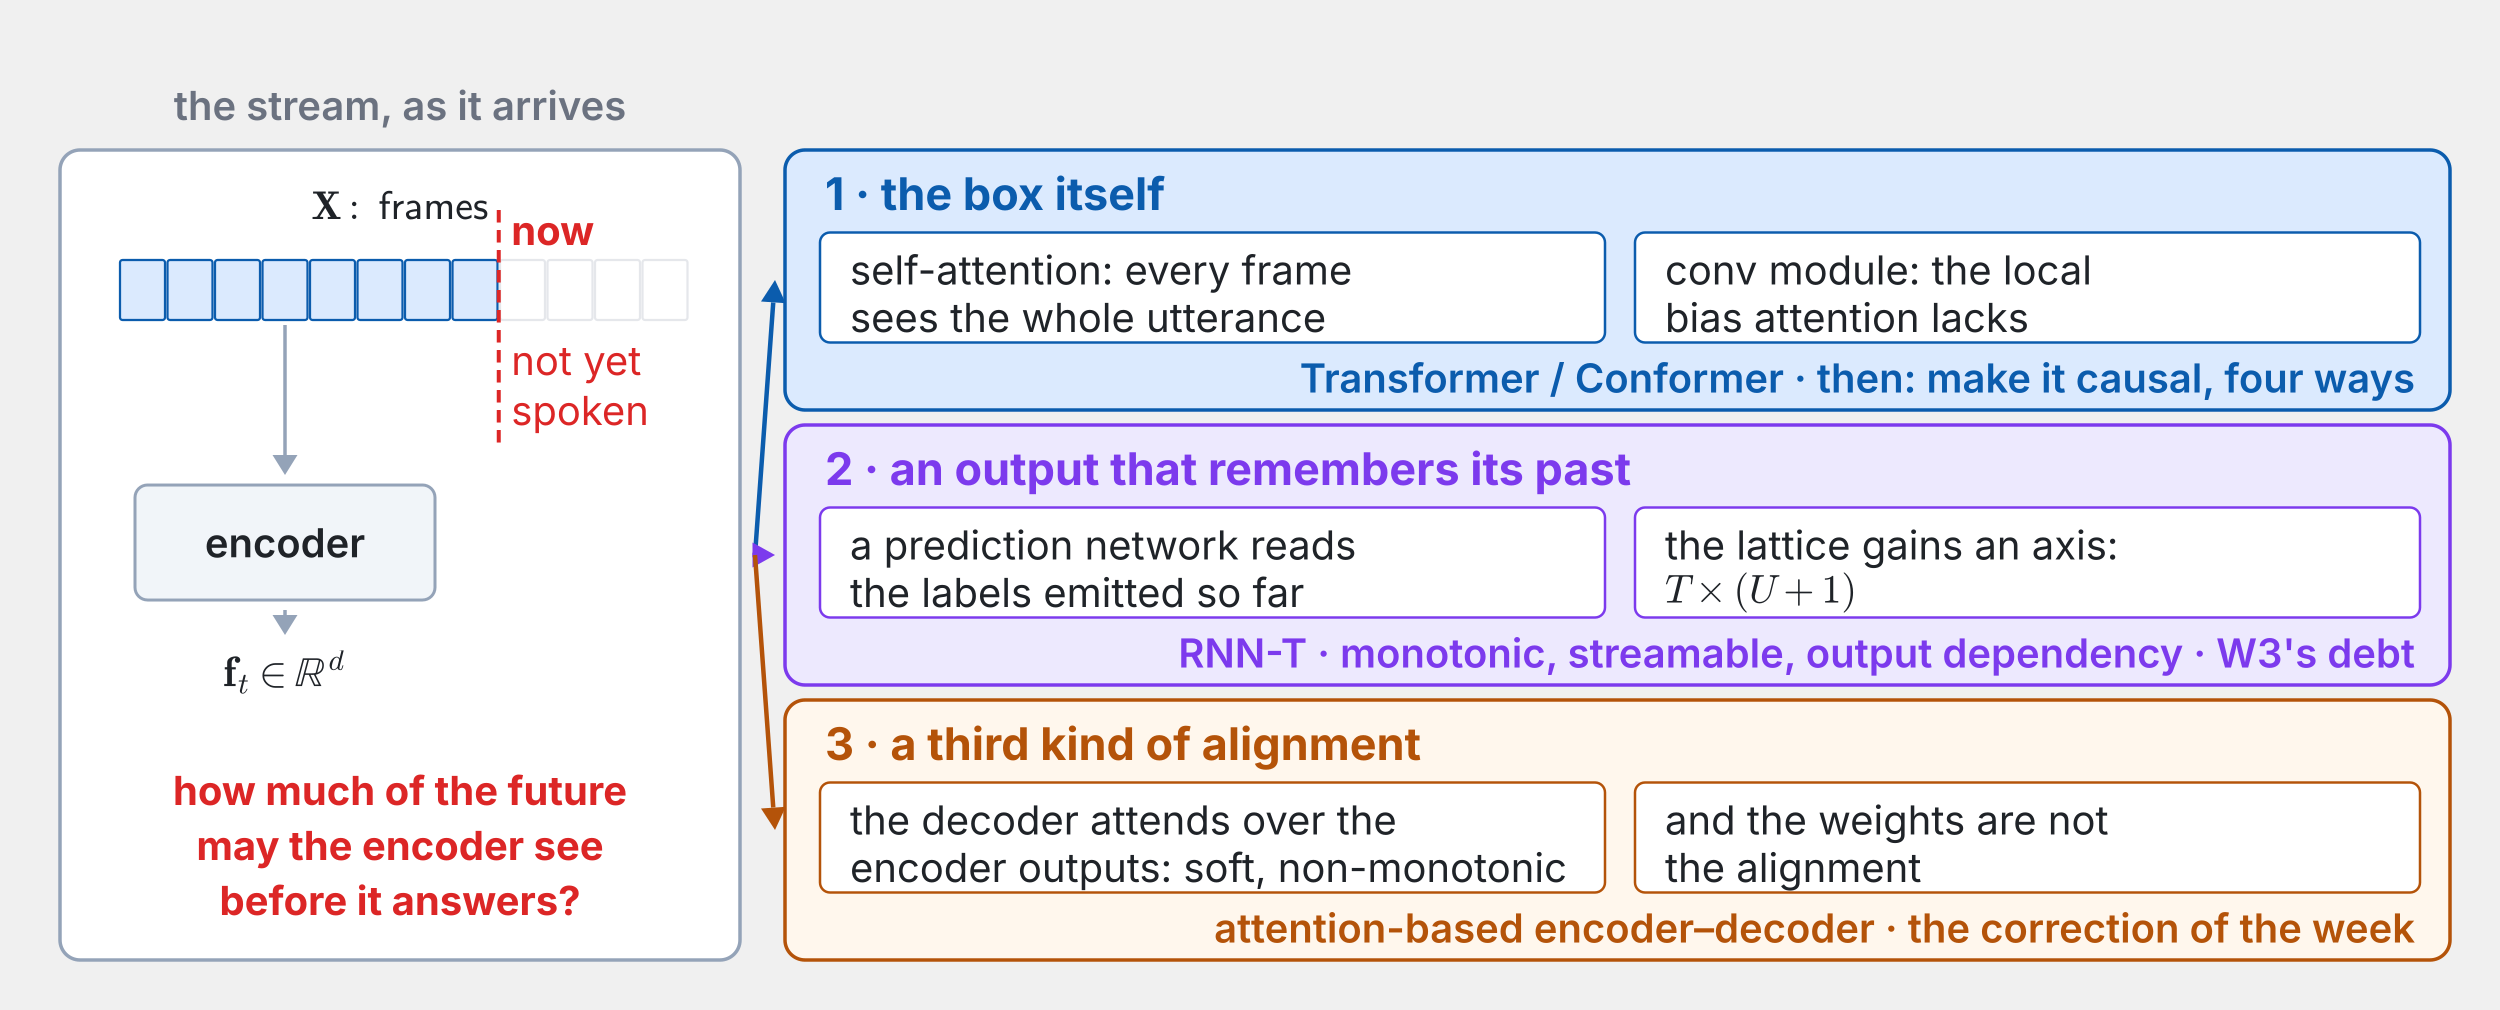
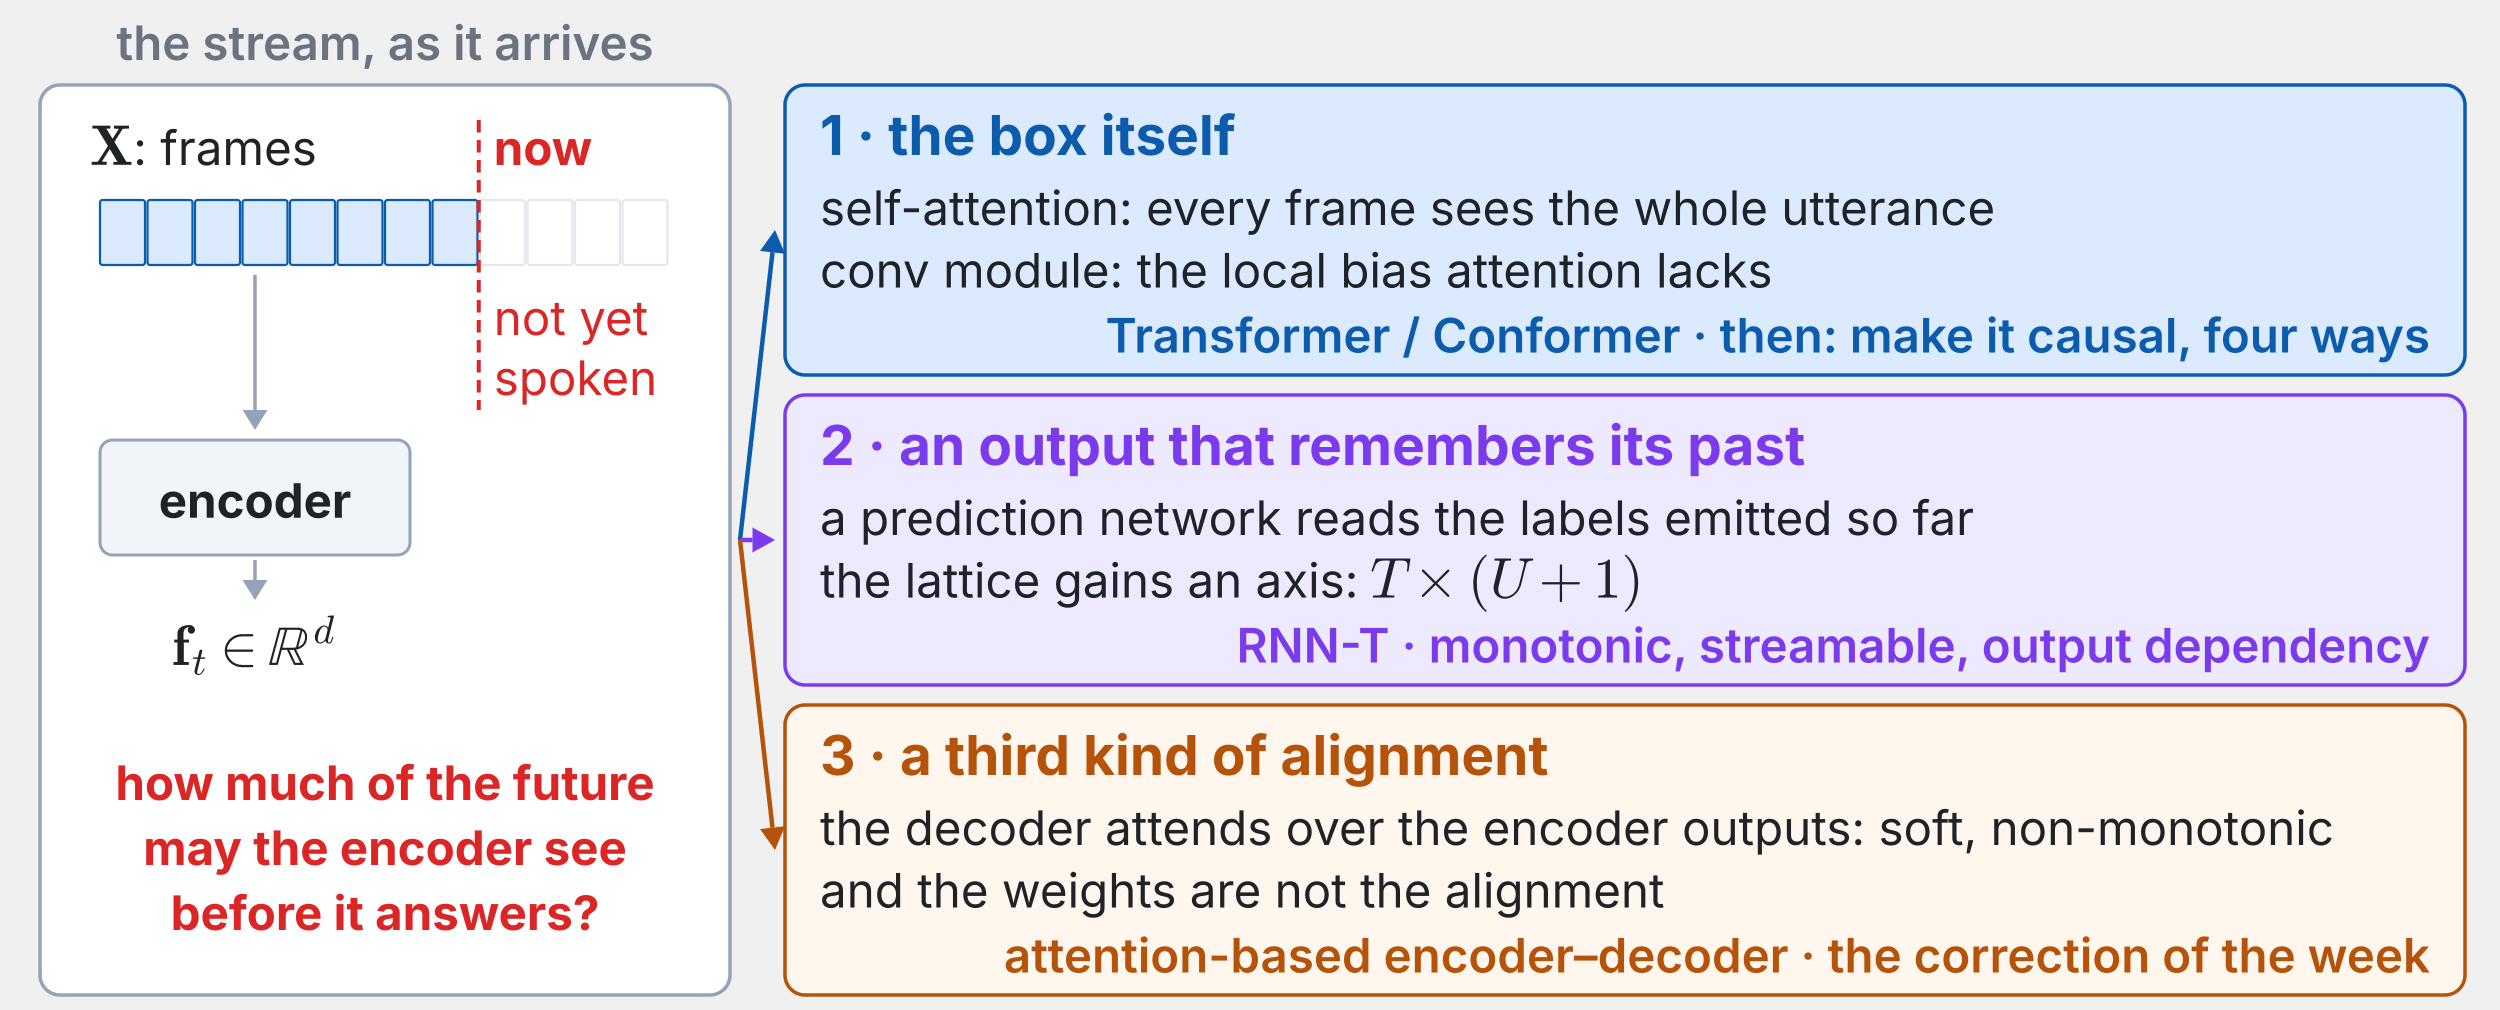
<svg xmlns="http://www.w3.org/2000/svg" xmlns:xlink="http://www.w3.org/1999/xlink" viewBox="0 0 1000 404" width="100%" role="img" font-family="system-ui,-apple-system,Segoe UI,sans-serif">
  <g class="fragment" data-fragment-index="0">
-     <rect x="24.0" y="60.0" width="272.0" height="324.0" rx="8" fill="#ffffff" stroke="#94a3b8" stroke-width="1.4" />
-     <text x="160.0" y="48.0" font-size="16" font-weight="600" fill="#6b7280" text-anchor="middle" dominant-baseline="auto">the stream, as it arrives</text>
-     <rect x="48.0" y="104.0" width="18.0" height="24.0" rx="1" fill="#dbeafe" stroke="#0b5cad" stroke-width="0.9" />
-     <rect x="67.0" y="104.0" width="18.0" height="24.0" rx="1" fill="#dbeafe" stroke="#0b5cad" stroke-width="0.9" />
-     <rect x="86.0" y="104.0" width="18.0" height="24.0" rx="1" fill="#dbeafe" stroke="#0b5cad" stroke-width="0.9" />
-     <rect x="105.0" y="104.0" width="18.0" height="24.0" rx="1" fill="#dbeafe" stroke="#0b5cad" stroke-width="0.9" />
-     <rect x="124.0" y="104.0" width="18.0" height="24.0" rx="1" fill="#dbeafe" stroke="#0b5cad" stroke-width="0.9" />
-     <rect x="143.0" y="104.0" width="18.0" height="24.0" rx="1" fill="#dbeafe" stroke="#0b5cad" stroke-width="0.9" />
-     <rect x="162.0" y="104.0" width="18.0" height="24.0" rx="1" fill="#dbeafe" stroke="#0b5cad" stroke-width="0.9" />
-     <rect x="181.0" y="104.0" width="18.0" height="24.0" rx="1" fill="#dbeafe" stroke="#0b5cad" stroke-width="0.9" />
-     <rect x="200.0" y="104.0" width="18.0" height="24.0" rx="1" fill="#ffffff" stroke="#e5e7eb" stroke-width="0.9" />
-     <rect x="219.0" y="104.0" width="18.0" height="24.0" rx="1" fill="#ffffff" stroke="#e5e7eb" stroke-width="0.9" />
-     <rect x="238.0" y="104.0" width="18.0" height="24.0" rx="1" fill="#ffffff" stroke="#e5e7eb" stroke-width="0.9" />
-     <rect x="257.0" y="104.0" width="18.0" height="24.0" rx="1" fill="#ffffff" stroke="#e5e7eb" stroke-width="0.9" />
-     <svg x="124.56" y="75.515" width="70.88" height="15.485" viewBox="0 0 70.88 15.485">
+     <rect x="16.0" y="34.0" width="276.0" height="364.0" rx="8" fill="#ffffff" stroke="#94a3b8" stroke-width="1.4" />
+     <text x="154.0" y="24.0" font-size="19" font-weight="600" fill="#6b7280" text-anchor="middle" dominant-baseline="auto">the stream, as it arrives</text>
+     <rect x="40.0" y="80.0" width="18.0" height="26.0" rx="1" fill="#dbeafe" stroke="#0b5cad" stroke-width="0.9" />
+     <rect x="59.0" y="80.0" width="18.0" height="26.0" rx="1" fill="#dbeafe" stroke="#0b5cad" stroke-width="0.9" />
+     <rect x="78.0" y="80.0" width="18.0" height="26.0" rx="1" fill="#dbeafe" stroke="#0b5cad" stroke-width="0.9" />
+     <rect x="97.0" y="80.0" width="18.0" height="26.0" rx="1" fill="#dbeafe" stroke="#0b5cad" stroke-width="0.9" />
+     <rect x="116.0" y="80.0" width="18.0" height="26.0" rx="1" fill="#dbeafe" stroke="#0b5cad" stroke-width="0.9" />
+     <rect x="135.0" y="80.0" width="18.0" height="26.0" rx="1" fill="#dbeafe" stroke="#0b5cad" stroke-width="0.9" />
+     <rect x="154.0" y="80.0" width="18.0" height="26.0" rx="1" fill="#dbeafe" stroke="#0b5cad" stroke-width="0.9" />
+     <rect x="173.0" y="80.0" width="18.0" height="26.0" rx="1" fill="#dbeafe" stroke="#0b5cad" stroke-width="0.9" />
+     <rect x="192.0" y="80.0" width="18.0" height="26.0" rx="1" fill="#ffffff" stroke="#e5e7eb" stroke-width="0.9" />
+     <rect x="211.0" y="80.0" width="18.0" height="26.0" rx="1" fill="#ffffff" stroke="#e5e7eb" stroke-width="0.9" />
+     <rect x="230.0" y="80.0" width="18.0" height="26.0" rx="1" fill="#ffffff" stroke="#e5e7eb" stroke-width="0.9" />
+     <rect x="249.0" y="80.0" width="18.0" height="26.0" rx="1" fill="#ffffff" stroke="#e5e7eb" stroke-width="0.9" />
+     <svg x="36" y="48.676" width="17.328" height="22.066" viewBox="0 0 17.328 22.066">
      <defs>
        <style type="text/css">*{stroke-linejoin: round; stroke-linecap: butt}</style>
      </defs>
      <g id="w4t11-figure_1">
        <g id="w4t11-patch_1">
-           <path d="M 0 15.485  L 70.88 15.485  L 70.88 0  L 0 0  L 0 15.485  z " style="fill: none" />
+           <path d="M 0 22.066  L 17.328 22.066  L 17.328 0  L 0 0  L 0 22.066  z " style="fill: none" />
        </g>
        <g id="w4t11-text_1">
-           <g style="fill: #1f2328" transform="translate(0 12.1575) scale(0.16 -0.16)">
+           <g style="fill: #1f2328" transform="translate(0 17.32444) scale(0.228 -0.228)">
            <defs>
              <path id="w4t11-Cmb10-58" d="M 184 0  L 184 325  Q 856 325 909 384  L 2009 2106  L 825 4063  L 269 4063  L 269 4391  L 2291 4391  L 2291 4063  L 1838 4063  L 2528 2919  L 3225 4013  Q 3225 4028 3158 4036  Q 3091 4044 3053 4044  Q 2872 4063 2688 4063  L 2688 4391  L 4384 4391  L 4384 4063  Q 4159 4063 3925 4053  Q 3691 4044 3653 4006  L 2741 2572  L 4091 325  L 4653 325  L 4653 0  L 2625 0  L 2625 325  L 3084 325  L 2222 1759  L 1344 378  Q 1344 369 1411 358  Q 1478 347 1509 347  Q 1681 325 1881 325  L 1881 0  L 184 0  z " transform="scale(0.015625)" />
-               <path id="w4t11-Cmr10-3a" d="M 538 353  Q 538 497 644 600  Q 750 703 891 703  Q 978 703 1062 656  Q 1147 609 1194 525  Q 1241 441 1241 353  Q 1241 213 1137 106  Q 1034 0 891 0  Q 750 0 644 106  Q 538 213 538 353  z M 538 2406  Q 538 2497 584 2578  Q 631 2659 714 2709  Q 797 2759 891 2759  Q 981 2759 1064 2709  Q 1147 2659 1194 2578  Q 1241 2497 1241 2406  Q 1241 2263 1139 2158  Q 1038 2053 891 2053  Q 747 2053 642 2158  Q 538 2263 538 2406  z " transform="scale(0.015625)" />
-               <path id="w4t11-Cmss10-66" d="M 634 0  L 634 2444  L 172 2444  L 172 2841  L 634 2841  L 634 3438  Q 634 3722 775 3969  Q 916 4216 1159 4364  Q 1403 4513 1684 4513  Q 1784 4513 1990 4491  Q 2197 4469 2222 4441  L 2222 3988  Q 2097 4044 1967 4070  Q 1838 4097 1684 4097  Q 1475 4097 1297 3976  Q 1119 3856 1119 3653  L 1119 2841  L 1831 2841  L 1831 2444  L 1141 2444  L 1141 0  L 634 0  z " transform="scale(0.015625)" />
-               <path id="w4t11-Cmss10-72" d="M 513 0  L 513 2881  L 984 2881  L 984 2328  Q 1109 2503 1287 2637  Q 1466 2772 1670 2842  Q 1875 2913 2094 2913  L 2094 2456  Q 1809 2456 1561 2315  Q 1313 2175 1166 1933  Q 1019 1691 1019 1403  L 1019 0  L 513 0  z " transform="scale(0.015625)" />
-               <path id="w4t11-Cmss10-61" d="M 972 -72  Q 766 -72 605 48  Q 444 169 356 359  Q 269 550 269 763  Q 269 1072 580 1256  Q 891 1441 1305 1511  Q 1719 1581 2041 1581  L 2041 1881  Q 2041 2128 1900 2337  Q 1759 2547 1522 2547  Q 1225 2547 1000 2473  Q 775 2400 531 2222  L 494 2675  Q 753 2825 987 2887  Q 1222 2950 1522 2950  Q 1806 2950 2047 2801  Q 2288 2653 2427 2408  Q 2566 2163 2566 1881  L 2566 0  L 2059 0  L 2059 238  Q 1859 84 1576 6  Q 1294 -72 972 -72  z M 756 763  Q 756 566 937 456  Q 1119 347 1331 347  Q 1600 347 1820 467  Q 2041 588 2041 831  L 2041 1228  Q 1641 1228 1198 1125  Q 756 1022 756 763  z " transform="scale(0.015625)" />
-               <path id="w4t11-Cmss10-6d" d="M 506 0  L 506 2881  L 991 2881  L 991 2444  Q 1163 2666 1403 2789  Q 1644 2913 1919 2913  Q 2563 2913 2731 2400  Q 2903 2638 3158 2775  Q 3413 2913 3694 2913  Q 4172 2913 4373 2644  Q 4575 2375 4575 1881  L 4575 0  L 4050 0  L 4050 1881  Q 4050 2497 3419 2497  Q 3206 2497 3065 2355  Q 2925 2213 2864 2005  Q 2803 1797 2803 1588  L 2803 0  L 2278 0  L 2278 1881  Q 2278 2203 2120 2350  Q 1963 2497 1644 2497  Q 1428 2497 1290 2355  Q 1153 2213 1092 2005  Q 1031 1797 1031 1588  L 1031 0  L 506 0  z " transform="scale(0.015625)" />
-               <path id="w4t11-Cmss10-65" d="M 1594 -72  Q 1300 -72 1044 51  Q 788 175 602 390  Q 416 606 314 882  Q 213 1159 213 1441  Q 213 1806 373 2159  Q 534 2513 831 2731  Q 1128 2950 1503 2950  Q 2116 2950 2386 2500  Q 2656 2050 2656 1403  L 684 1403  Q 684 1150 801 904  Q 919 659 1130 503  Q 1341 347 1594 347  Q 2150 347 2584 691  L 2625 256  Q 2491 122 2162 25  Q 1834 -72 1594 -72  z M 722 1778  L 2259 1778  Q 2209 2103 2015 2318  Q 1822 2534 1503 2534  Q 1316 2534 1150 2426  Q 984 2319 876 2145  Q 769 1972 722 1778  z " transform="scale(0.015625)" />
-               <path id="w4t11-Cmss10-73" d="M 178 213  L 263 672  Q 716 359 1259 359  Q 1494 359 1659 461  Q 1825 563 1825 781  Q 1825 947 1698 1053  Q 1572 1159 1403 1191  L 1013 1269  Q 688 1334 450 1559  Q 213 1784 213 2100  Q 213 2391 353 2583  Q 494 2775 731 2862  Q 969 2950 1259 2950  Q 1538 2950 1745 2904  Q 1953 2859 2194 2747  L 2119 2297  Q 1888 2434 1673 2490  Q 1459 2547 1191 2547  Q 981 2547 836 2455  Q 691 2363 691 2163  Q 691 2025 800 1926  Q 909 1828 1063 1791  L 1491 1709  Q 1709 1659 1895 1537  Q 2081 1416 2192 1233  Q 2303 1050 2303 831  Q 2303 525 2167 323  Q 2031 122 1798 25  Q 1566 -72 1259 -72  Q 684 -72 178 213  z " transform="scale(0.015625)" />
            </defs>
-             <use xlink:href="#w4t11-Cmb10-58" transform="translate(0 0.484375)" />
-             <use xlink:href="#w4t11-Cmr10-3a" transform="translate(93.04688 0.484375)" />
-             <use xlink:href="#w4t11-Cmss10-66" transform="translate(167.555 0.484375)" />
-             <use xlink:href="#w4t11-Cmss10-72" transform="translate(198.0726 0.484375)" />
-             <use xlink:href="#w4t11-Cmss10-61" transform="translate(232.1547 0.484375)" />
-             <use xlink:href="#w4t11-Cmss10-6d" transform="translate(280.1527 0.484375)" />
-             <use xlink:href="#w4t11-Cmss10-65" transform="translate(359.5472 0.484375)" />
-             <use xlink:href="#w4t11-Cmss10-73" transform="translate(403.932 0.484375)" />
+             <use xlink:href="#w4t11-Cmb10-58" transform="translate(0 0.390625)" />
          </g>
        </g>
      </g>
    </svg>
-     <line x1="199.5" y1="84.0" x2="199.5" y2="180.0" stroke="#dc2626" stroke-width="1.6" stroke-dasharray="5 3" />
-     <text x="204.5" y="98.0" font-size="16" font-weight="700" fill="#dc2626" text-anchor="start" dominant-baseline="auto">now</text>
-     <text x="204.5" y="150.0" font-size="16" font-weight="400" fill="#dc2626" text-anchor="start" dominant-baseline="auto">not yet</text>
-     <text x="204.5" y="170.0" font-size="16" font-weight="400" fill="#dc2626" text-anchor="start" dominant-baseline="auto">spoken</text>
-     <rect x="54.0" y="194.0" width="120.0" height="46.0" rx="5" fill="#f1f5f9" stroke="#94a3b8" stroke-width="1.2" />
-     <text x="114.0" y="217.0" font-size="16" font-weight="600" fill="#1f2328" text-anchor="middle" dominant-baseline="middle">encoder</text>
-     <line x1="114.0" y1="130.0" x2="114.0" y2="182.0" stroke="#94a3b8" stroke-width="1.4" />
-     <polygon points="114.0,190.0 109.0,182.0 119.0,182.0" fill="#94a3b8" />
-     <svg x="89.265" y="260.15" width="49.47" height="17.85" viewBox="0 0 49.47 17.85">
+     <text x="53.3" y="66.0" font-size="19" font-weight="400" fill="#1f2328" text-anchor="start" dominant-baseline="auto" textLength="72.7" lengthAdjust="spacing">: frames</text>
+     <line x1="191.5" y1="48.0" x2="191.5" y2="164.0" stroke="#dc2626" stroke-width="1.6" stroke-dasharray="5 3" />
+     <text x="197.5" y="66.0" font-size="19" font-weight="700" fill="#dc2626" text-anchor="start" dominant-baseline="auto">now</text>
+     <text x="197.5" y="134.0" font-size="19" font-weight="400" fill="#dc2626" text-anchor="start" dominant-baseline="auto">not yet</text>
+     <text x="197.5" y="158.0" font-size="19" font-weight="400" fill="#dc2626" text-anchor="start" dominant-baseline="auto">spoken</text>
+     <rect x="40.0" y="176.0" width="124.0" height="46.0" rx="5" fill="#f1f5f9" stroke="#94a3b8" stroke-width="1.2" />
+     <text x="102.0" y="200.0" font-size="19" font-weight="700" fill="#1f2328" text-anchor="middle" dominant-baseline="middle">encoder</text>
+     <line x1="102.0" y1="110.0" x2="102.0" y2="164.0" stroke="#94a3b8" stroke-width="1.4" />
+     <polygon points="102.0,172.0 97.0,164.0 107.0,164.0" fill="#94a3b8" />
+     <line x1="102.0" y1="224.0" x2="102.0" y2="232.0" stroke="#94a3b8" stroke-width="1.4" />
+     <polygon points="102.0,240.0 97.0,232.0 107.0,232.0" fill="#94a3b8" />
+     <svg x="68.826" y="241.102" width="66.348" height="29.64" viewBox="0 -5.7 66.348 29.64">
      <defs>
        <style type="text/css">*{stroke-linejoin: round; stroke-linecap: butt}</style>
      </defs>
      <g id="w4t12-figure_1">
        <g id="w4t12-patch_1">
-           <path d="M 0 17.85  L 49.47 17.85  L 49.47 0  L 0 0  L 0 17.85  z " style="fill: none" />
+           <path d="M 0 23.94  L 66.348 23.94  L 66.348 0  L 0 0  L 0 23.94  z " style="fill: none" />
        </g>
        <g id="w4t12-text_1">
-           <g style="fill: #1f2328" transform="translate(0 14.31453) scale(0.17 -0.17)">
+           <g style="fill: #1f2328" transform="translate(0 19.19831) scale(0.228 -0.228)">
            <defs>
              <path id="w4t12-Cmb10-66" d="M 159 0  L 159 325  L 603 325  L 603 2516  L 244 2516  L 244 2841  L 603 2841  L 603 3525  Q 603 3853 801 4070  Q 1000 4288 1304 4384  Q 1609 4481 1931 4481  Q 2188 4481 2380 4318  Q 2572 4156 2572 3909  Q 2572 3738 2453 3619  Q 2334 3500 2169 3500  Q 2003 3500 1881 3622  Q 1759 3744 1759 3909  Q 1759 4106 1900 4225  L 1869 4225  Q 1581 4225 1431 4014  Q 1281 3803 1281 3506  L 1281 2841  L 1900 2841  L 1900 2516  L 1319 2516  L 1319 325  L 1875 325  L 1875 0  L 159 0  z " transform="scale(0.015625)" />
              <path id="w4t12-Cmmi10-74" d="M 397 519  Q 397 613 416 697  L 878 2534  L 206 2534  Q 141 2534 141 2619  Q 166 2759 225 2759  L 934 2759  L 1191 3803  Q 1216 3888 1291 3947  Q 1366 4006 1459 4006  Q 1541 4006 1595 3957  Q 1650 3909 1650 3828  Q 1650 3809 1648 3798  Q 1647 3788 1644 3775  L 1388 2759  L 2047 2759  Q 2113 2759 2113 2675  Q 2109 2659 2100 2621  Q 2091 2584 2075 2559  Q 2059 2534 2028 2534  L 1331 2534  L 872 684  Q 825 503 825 372  Q 825 97 1013 97  Q 1294 97 1511 361  Q 1728 625 1844 941  Q 1869 978 1894 978  L 1972 978  Q 1997 978 2012 961  Q 2028 944 2028 922  Q 2028 909 2022 903  Q 1881 516 1612 222  Q 1344 -72 997 -72  Q 744 -72 570 93  Q 397 259 397 519  z " transform="scale(0.015625)" />
              <path id="w4t12-Cmsy10-32" d="M 1356 403  Q 1838 0 2497 0  L 3616 0  Q 3666 0 3698 -37  Q 3731 -75 3731 -128  Q 3731 -175 3698 -215  Q 3666 -256 3616 -256  L 2478 -256  Q 1969 -256 1519 -12  Q 1069 231 800 657  Q 531 1084 531 1600  Q 531 2116 800 2542  Q 1069 2969 1519 3212  Q 1969 3456 2478 3456  L 3616 3456  Q 3666 3456 3698 3415  Q 3731 3375 3731 3328  Q 3731 3275 3698 3237  Q 3666 3200 3616 3200  L 2497 3200  Q 2184 3200 1889 3097  Q 1594 2994 1356 2797  Q 1122 2600 958 2304  Q 794 2009 794 1728  L 3616 1728  Q 3666 1728 3698 1687  Q 3731 1647 3731 1600  Q 3731 1553 3698 1512  Q 3666 1472 3616 1472  L 794 1472  Q 794 1194 958 897  Q 1122 600 1356 403  z " transform="scale(0.015625)" />
              <path id="w4t12-STIXGeneral-Italic-211d" d="M 1229 4179  L 3360 4179  Q 3827 4179 4108 3894  Q 4390 3610 4390 3142  Q 4390 2554 4060 2186  Q 3731 1818 3149 1715  L 4026 0  L 2925 0  L 2125 1690  L 1549 1690  L 1094 0  L 109 0  L 1229 4179  z M 3866 3821  L 3392 2022  Q 3770 2144 3962 2438  Q 4154 2733 4154 3136  Q 4154 3584 3866 3821  z M 3142 1978  L 3648 3872  Q 3450 3942 3296 3942  L 2150 3942  L 1613 1926  L 2630 1926  Q 2957 1926 3142 1978  z M 3629 237  L 2899 1696  Q 2829 1683 2682 1683  Q 2630 1683 2531 1686  Q 2432 1690 2387 1690  L 3072 237  L 3629 237  z M 1907 3942  L 1408 3942  L 416 237  L 915 237  L 1907 3942  z " transform="scale(0.015625)" />
              <path id="w4t12-Cmmi10-64" d="M 1113 -72  Q 709 -72 476 233  Q 244 538 244 953  Q 244 1363 456 1803  Q 669 2244 1030 2536  Q 1391 2828 1806 2828  Q 1994 2828 2145 2723  Q 2297 2619 2381 2444  L 2741 3872  Q 2766 3981 2772 4044  Q 2772 4147 2356 4147  Q 2291 4147 2291 4231  Q 2294 4247 2305 4287  Q 2316 4328 2333 4350  Q 2350 4372 2381 4372  L 3244 4441  Q 3322 4441 3322 4359  L 2400 678  Q 2356 572 2356 372  Q 2356 97 2541 97  Q 2741 97 2845 351  Q 2950 606 3022 941  Q 3034 978 3072 978  L 3150 978  Q 3175 978 3190 956  Q 3206 934 3206 916  Q 3094 469 2961 198  Q 2828 -72 2528 -72  Q 2313 -72 2147 54  Q 1981 181 1941 391  Q 1528 -72 1113 -72  z M 1119 97  Q 1350 97 1567 270  Q 1784 444 1941 678  Q 1947 684 1947 703  L 2297 2113  Q 2259 2338 2131 2500  Q 2003 2663 1791 2663  Q 1575 2663 1389 2486  Q 1203 2309 1075 2069  Q 950 1813 836 1366  Q 722 919 722 672  Q 722 450 817 273  Q 913 97 1119 97  z " transform="scale(0.015625)" />
            </defs>
            <use xlink:href="#w4t12-Cmb10-66" transform="translate(0 0.1625)" />
            <use xlink:href="#w4t12-Cmmi10-74" transform="translate(34.98172 -16.84375) scale(0.7)" />
            <use xlink:href="#w4t12-Cmsy10-32" transform="translate(84.17645 0.1625)" />
            <use xlink:href="#w4t12-STIXGeneral-Italic-211d" transform="translate(168.3366 0.1625)" />
            <use xlink:href="#w4t12-Cmmi10-64" transform="translate(247.7728 38.42656) scale(0.7)" />
          </g>
        </g>
      </g>
    </svg>
-     <line x1="114.0" y1="244.0" x2="114.0" y2="246.0" stroke="#94a3b8" stroke-width="1.4" />
-     <polygon points="114.0,254.0 109.0,246.0 119.0,246.0" fill="#94a3b8" />
-     <text x="160.0" y="322.0" font-size="16" font-weight="700" fill="#dc2626" text-anchor="middle" dominant-baseline="auto">how much of the future</text>
-     <text x="160.0" y="344.0" font-size="16" font-weight="700" fill="#dc2626" text-anchor="middle" dominant-baseline="auto">may the encoder see</text>
-     <text x="160.0" y="366.0" font-size="16" font-weight="700" fill="#dc2626" text-anchor="middle" dominant-baseline="auto">before it answers?</text>
+     <text x="154.0" y="320.0" font-size="19" font-weight="700" fill="#dc2626" text-anchor="middle" dominant-baseline="auto">how much of the future</text>
+     <text x="154.0" y="346.0" font-size="19" font-weight="700" fill="#dc2626" text-anchor="middle" dominant-baseline="auto">may the encoder see</text>
+     <text x="154.0" y="372.0" font-size="19" font-weight="700" fill="#dc2626" text-anchor="middle" dominant-baseline="auto">before it answers?</text>
  </g>
  <g class="fragment" data-fragment-index="1">
-     <rect x="314.0" y="60.0" width="666.0" height="104.0" rx="8" fill="#dbeafe" stroke="#0b5cad" stroke-width="1.4" />
-     <line x1="302.0" y1="222.0" x2="309.3" y2="121.0" stroke="#0b5cad" stroke-width="1.8" />
-     <polygon points="310.0,112.0 314.3,121.3 304.4,120.6" fill="#0b5cad" />
-     <text x="330.0" y="84.0" font-size="18" font-weight="700" fill="#0b5cad" text-anchor="start" dominant-baseline="auto">1 · the box itself</text>
-     <rect x="328.0" y="93.0" width="314.0" height="44.0" rx="4" fill="#ffffff" stroke="#0b5cad" stroke-width="1.0" />
-     <text x="340.0" y="108.0" font-size="16" font-weight="400" fill="#1f2328" text-anchor="start" dominant-baseline="middle">self-attention: every frame</text>
-     <text x="340.0" y="127.0" font-size="16" font-weight="400" fill="#1f2328" text-anchor="start" dominant-baseline="middle">sees the whole utterance</text>
-     <rect x="654.0" y="93.0" width="314.0" height="44.0" rx="4" fill="#ffffff" stroke="#0b5cad" stroke-width="1.0" />
-     <text x="666.0" y="108.0" font-size="16" font-weight="400" fill="#1f2328" text-anchor="start" dominant-baseline="middle">conv module: the local</text>
-     <text x="666.0" y="127.0" font-size="16" font-weight="400" fill="#1f2328" text-anchor="start" dominant-baseline="middle">bias attention lacks</text>
-     <text x="966.0" y="157.0" font-size="16" font-weight="600" fill="#0b5cad" text-anchor="end" dominant-baseline="auto">Transformer / Conformer  ·  then: make it causal, four ways</text>
+     <rect x="314.0" y="34.0" width="672.0" height="116.0" rx="8" fill="#dbeafe" stroke="#0b5cad" stroke-width="1.4" />
+     <line x1="296.0" y1="216.0" x2="309.0" y2="100.9" stroke="#0b5cad" stroke-width="1.8" />
+     <polygon points="310.0,92.0 314.0,101.5 304.0,100.4" fill="#0b5cad" />
+     <text x="328.0" y="62.0" font-size="22" font-weight="700" fill="#0b5cad" text-anchor="start" dominant-baseline="auto">1 · the box itself</text>
+     <text x="328.0" y="90.0" font-size="19" font-weight="400" fill="#1f2328" text-anchor="start" dominant-baseline="auto">self-attention: every frame sees the whole utterance</text>
+     <text x="328.0" y="115.0" font-size="19" font-weight="400" fill="#1f2328" text-anchor="start" dominant-baseline="auto">conv module: the local bias attention lacks</text>
+     <text x="972.0" y="141.0" font-size="19" font-weight="600" fill="#0b5cad" text-anchor="end" dominant-baseline="auto">Transformer / Conformer · then: make it causal, four ways</text>
  </g>
  <g class="fragment" data-fragment-index="2">
-     <rect x="314.0" y="170.0" width="666.0" height="104.0" rx="8" fill="#ede9fe" stroke="#7c3aed" stroke-width="1.4" />
-     <line x1="302.0" y1="222.0" x2="301.0" y2="222.0" stroke="#7c3aed" stroke-width="1.8" />
-     <polygon points="310.0,222.0 301.0,227.0 301.0,217.0" fill="#7c3aed" />
-     <text x="330.0" y="194.0" font-size="18" font-weight="700" fill="#7c3aed" text-anchor="start" dominant-baseline="auto">2 · an output that remembers its past</text>
-     <rect x="328.0" y="203.0" width="314.0" height="44.0" rx="4" fill="#ffffff" stroke="#7c3aed" stroke-width="1.0" />
-     <text x="340.0" y="218.0" font-size="16" font-weight="400" fill="#1f2328" text-anchor="start" dominant-baseline="middle">a prediction network reads</text>
-     <text x="340.0" y="237.0" font-size="16" font-weight="400" fill="#1f2328" text-anchor="start" dominant-baseline="middle">the labels emitted so far</text>
-     <rect x="654.0" y="203.0" width="314.0" height="44.0" rx="4" fill="#ffffff" stroke="#7c3aed" stroke-width="1.0" />
-     <text x="666.0" y="218.0" font-size="16" font-weight="400" fill="#1f2328" text-anchor="start" dominant-baseline="middle">the lattice gains an axis:</text>
-     <svg x="666" y="229" width="76.8" height="16" viewBox="0 0 76.8 16">
+     <rect x="314.0" y="158.0" width="672.0" height="116.0" rx="8" fill="#ede9fe" stroke="#7c3aed" stroke-width="1.4" />
+     <line x1="296.0" y1="216.0" x2="301.0" y2="216.0" stroke="#7c3aed" stroke-width="1.8" />
+     <polygon points="310.0,216.0 301.0,221.0 301.0,211.0" fill="#7c3aed" />
+     <text x="328.0" y="186.0" font-size="22" font-weight="700" fill="#7c3aed" text-anchor="start" dominant-baseline="auto">2 · an output that remembers its past</text>
+     <text x="328.0" y="214.0" font-size="19" font-weight="400" fill="#1f2328" text-anchor="start" dominant-baseline="auto">a prediction network reads the labels emitted so far</text>
+     <text x="328.0" y="239.0" font-size="19" font-weight="400" fill="#1f2328" text-anchor="start" dominant-baseline="auto" textLength="214.9" lengthAdjust="spacing">the lattice gains an axis:</text>
+     <svg x="548.064" y="221.9" width="109.44" height="22.8" viewBox="0 0 109.44 22.8">
      <defs>
        <style type="text/css">*{stroke-linejoin: round; stroke-linecap: butt}</style>
      </defs>
      <g id="w4t13-figure_1">
        <g id="w4t13-patch_1">
-           <path d="M 0 16  L 76.8 16  L 76.8 0  L 0 0  L 0 16  z " style="fill: none" />
+           <path d="M 0 22.8  L 109.44 22.8  L 109.44 0  L 0 0  L 0 22.8  z " style="fill: none" />
        </g>
        <g id="w4t13-text_1">
-           <g style="fill: #1f2328" transform="translate(0 12) scale(0.16 -0.16)">
+           <g style="fill: #1f2328" transform="translate(0 17.1) scale(0.228 -0.228)">
            <defs>
              <path id="w4t13-Cmmi10-54" d="M 294 84  Q 297 100 308 140  Q 319 181 336 203  Q 353 225 384 225  Q 934 225 1113 256  Q 1284 300 1319 441  L 2194 3956  Q 2222 4034 2222 4097  Q 2222 4147 1997 4147  L 1625 4147  Q 1197 4147 964 4015  Q 731 3884 622 3668  Q 513 3453 341 2963  Q 319 2906 275 2906  L 219 2906  Q 153 2906 153 2988  L 609 4313  Q 622 4372 672 4372  L 4453 4372  Q 4519 4372 4519 4288  L 4306 2963  Q 4306 2944 4284 2925  Q 4263 2906 4244 2906  L 4184 2906  Q 4122 2906 4122 2988  Q 4191 3441 4191 3628  Q 4191 3853 4097 3968  Q 4003 4084 3853 4115  Q 3703 4147 3463 4147  L 3084 4147  Q 2913 4147 2853 4115  Q 2794 4084 2753 3928  L 1875 416  Q 1872 403 1870 390  Q 1869 378 1863 359  Q 1863 278 1959 256  Q 2125 225 2669 225  Q 2731 225 2731 141  Q 2709 50 2696 25  Q 2684 0 2625 0  L 359 0  Q 294 0 294 84  z " transform="scale(0.015625)" />
              <path id="w4t13-Cmsy10-a3" d="M 941 184  Q 941 234 972 275  L 2303 1600  L 972 2931  Q 941 2963 941 3016  Q 941 3063 978 3103  Q 1016 3144 1069 3144  Q 1113 3144 1166 3103  L 2491 1778  L 3809 3103  Q 3863 3144 3903 3144  Q 3956 3144 3993 3106  Q 4031 3069 4031 3016  Q 4031 2963 4000 2931  L 2669 1600  L 4000 275  Q 4031 234 4031 184  Q 4031 131 3993 93  Q 3956 56 3903 56  Q 3856 56 3809 103  L 2491 1422  L 1166 103  Q 1119 56 1069 56  Q 1016 56 978 97  Q 941 138 941 184  z " transform="scale(0.015625)" />
              <path id="w4t13-Cmr10-28" d="M 1984 -1588  Q 1628 -1306 1370 -942  Q 1113 -578 948 -165  Q 784 247 703 697  Q 622 1147 622 1600  Q 622 2059 703 2509  Q 784 2959 951 3375  Q 1119 3791 1378 4153  Q 1638 4516 1984 4788  Q 1984 4800 2016 4800  L 2075 4800  Q 2094 4800 2109 4783  Q 2125 4766 2125 4744  Q 2125 4716 2113 4703  Q 1800 4397 1592 4047  Q 1384 3697 1257 3301  Q 1131 2906 1075 2482  Q 1019 2059 1019 1600  Q 1019 -434 2106 -1491  Q 2125 -1509 2125 -1544  Q 2125 -1559 2108 -1579  Q 2091 -1600 2075 -1600  L 2016 -1600  Q 1984 -1600 1984 -1588  z " transform="scale(0.015625)" />
              <path id="w4t13-Cmmi10-55" d="M 941 891  Q 941 656 1033 472  Q 1125 288 1300 186  Q 1475 84 1709 84  Q 1984 84 2245 196  Q 2506 309 2715 509  Q 2925 709 3073 965  Q 3222 1222 3284 1472  L 3859 3781  Q 3872 3850 3872 3878  Q 3872 4147 3378 4147  Q 3316 4147 3316 4231  Q 3338 4313 3350 4342  Q 3363 4372 3425 4372  L 4813 4372  Q 4841 4372 4859 4344  Q 4878 4316 4878 4288  Q 4878 4284 4865 4239  Q 4853 4194 4836 4170  Q 4819 4147 4794 4147  Q 4181 4147 4084 3756  L 3506 1447  Q 3434 1147 3264 864  Q 3094 581 2845 351  Q 2597 122 2298 -9  Q 2000 -141 1691 -141  Q 1338 -141 1045 14  Q 753 169 587 447  Q 422 725 422 1088  Q 422 1297 469 1472  L 1088 3956  Q 1100 4019 1100 4044  Q 1100 4113 1025 4122  Q 903 4147 563 4147  Q 500 4147 500 4231  Q 522 4313 534 4342  Q 547 4372 609 4372  L 2328 4372  Q 2394 4372 2394 4288  Q 2391 4272 2381 4234  Q 2372 4197 2356 4172  Q 2341 4147 2309 4147  Q 1919 4147 1766 4103  Q 1681 4072 1644 3928  L 1025 1447  Q 941 1109 941 891  z " transform="scale(0.015625)" />
              <path id="w4t13-Cmr10-2b" d="M 481 1472  Q 428 1472 393 1512  Q 359 1553 359 1600  Q 359 1647 393 1687  Q 428 1728 481 1728  L 2363 1728  L 2363 3616  Q 2363 3666 2400 3698  Q 2438 3731 2491 3731  Q 2538 3731 2578 3698  Q 2619 3666 2619 3616  L 2619 1728  L 4500 1728  Q 4547 1728 4581 1687  Q 4616 1647 4616 1600  Q 4616 1553 4581 1512  Q 4547 1472 4500 1472  L 2619 1472  L 2619 -416  Q 2619 -466 2578 -498  Q 2538 -531 2491 -531  Q 2438 -531 2400 -498  Q 2363 -466 2363 -416  L 2363 1472  L 481 1472  z " transform="scale(0.015625)" />
              <path id="w4t13-Cmr10-31" d="M 594 0  L 594 225  Q 1394 225 1394 428  L 1394 3788  Q 1063 3628 556 3628  L 556 3853  Q 1341 3853 1741 4263  L 1831 4263  Q 1853 4263 1873 4245  Q 1894 4228 1894 4206  L 1894 428  Q 1894 225 2694 225  L 2694 0  L 594 0  z " transform="scale(0.015625)" />
              <path id="w4t13-Cmr10-29" d="M 416 -1600  Q 359 -1600 359 -1544  Q 359 -1516 372 -1503  Q 1466 -434 1466 1600  Q 1466 3634 384 4691  Q 359 4706 359 4744  Q 359 4766 376 4783  Q 394 4800 416 4800  L 475 4800  Q 494 4800 506 4788  Q 966 4425 1272 3906  Q 1578 3388 1720 2800  Q 1863 2213 1863 1600  Q 1863 1147 1786 708  Q 1709 269 1542 -157  Q 1375 -584 1119 -945  Q 863 -1306 506 -1588  Q 494 -1600 475 -1600  L 416 -1600  z " transform="scale(0.015625)" />
            </defs>
            <use xlink:href="#w4t13-Cmmi10-54" />
            <use xlink:href="#w4t13-Cmsy10-a3" transform="translate(75.95703 0)" />
            <use xlink:href="#w4t13-Cmr10-28" transform="translate(171.2012 0)" />
            <use xlink:href="#w4t13-Cmmi10-55" transform="translate(210.0195 0)" />
            <use xlink:href="#w4t13-Cmr10-2b" transform="translate(295.791 0)" />
            <use xlink:href="#w4t13-Cmr10-31" transform="translate(391.0352 0)" />
            <use xlink:href="#w4t13-Cmr10-29" transform="translate(441.0352 0)" />
          </g>
        </g>
      </g>
    </svg>
-     <text x="966.0" y="267.0" font-size="16" font-weight="600" fill="#7c3aed" text-anchor="end" dominant-baseline="auto">RNN-T  ·  monotonic, streamable, output dependency  ·  W3's debt</text>
+     <text x="972.0" y="265.0" font-size="19" font-weight="600" fill="#7c3aed" text-anchor="end" dominant-baseline="auto">RNN-T · monotonic, streamable, output dependency</text>
  </g>
  <g class="fragment" data-fragment-index="3">
-     <rect x="314.0" y="280.0" width="666.0" height="104.0" rx="8" fill="#fff7ed" stroke="#b45309" stroke-width="1.4" />
-     <line x1="302.0" y1="222.0" x2="309.3" y2="323.0" stroke="#b45309" stroke-width="1.8" />
-     <polygon points="310.0,332.0 304.4,323.4 314.3,322.7" fill="#b45309" />
-     <text x="330.0" y="304.0" font-size="18" font-weight="700" fill="#b45309" text-anchor="start" dominant-baseline="auto">3 · a third kind of alignment</text>
-     <rect x="328.0" y="313.0" width="314.0" height="44.0" rx="4" fill="#ffffff" stroke="#b45309" stroke-width="1.0" />
-     <text x="340.0" y="328.0" font-size="16" font-weight="400" fill="#1f2328" text-anchor="start" dominant-baseline="middle">the decoder attends over the</text>
-     <text x="340.0" y="347.0" font-size="16" font-weight="400" fill="#1f2328" text-anchor="start" dominant-baseline="middle">encoder outputs: soft, non-monotonic</text>
-     <rect x="654.0" y="313.0" width="314.0" height="44.0" rx="4" fill="#ffffff" stroke="#b45309" stroke-width="1.0" />
-     <text x="666.0" y="328.0" font-size="16" font-weight="400" fill="#1f2328" text-anchor="start" dominant-baseline="middle">and the weights are not</text>
-     <text x="666.0" y="347.0" font-size="16" font-weight="400" fill="#1f2328" text-anchor="start" dominant-baseline="middle">the alignment</text>
-     <text x="966.0" y="377.0" font-size="16" font-weight="600" fill="#b45309" text-anchor="end" dominant-baseline="auto">attention-based encoder–decoder  ·  the correction of the week</text>
+     <rect x="314.0" y="282.0" width="672.0" height="116.0" rx="8" fill="#fff7ed" stroke="#b45309" stroke-width="1.4" />
+     <line x1="296.0" y1="216.0" x2="309.0" y2="331.1" stroke="#b45309" stroke-width="1.8" />
+     <polygon points="310.0,340.0 304.0,331.6 314.0,330.5" fill="#b45309" />
+     <text x="328.0" y="310.0" font-size="22" font-weight="700" fill="#b45309" text-anchor="start" dominant-baseline="auto">3 · a third kind of alignment</text>
+     <text x="328.0" y="338.0" font-size="19" font-weight="400" fill="#1f2328" text-anchor="start" dominant-baseline="auto">the decoder attends over the encoder outputs: soft, non-monotonic</text>
+     <text x="328.0" y="363.0" font-size="19" font-weight="400" fill="#1f2328" text-anchor="start" dominant-baseline="auto">and the weights are not the alignment</text>
+     <text x="972.0" y="389.0" font-size="19" font-weight="600" fill="#b45309" text-anchor="end" dominant-baseline="auto">attention-based encoder–decoder · the correction of the week</text>
  </g>
</svg>
